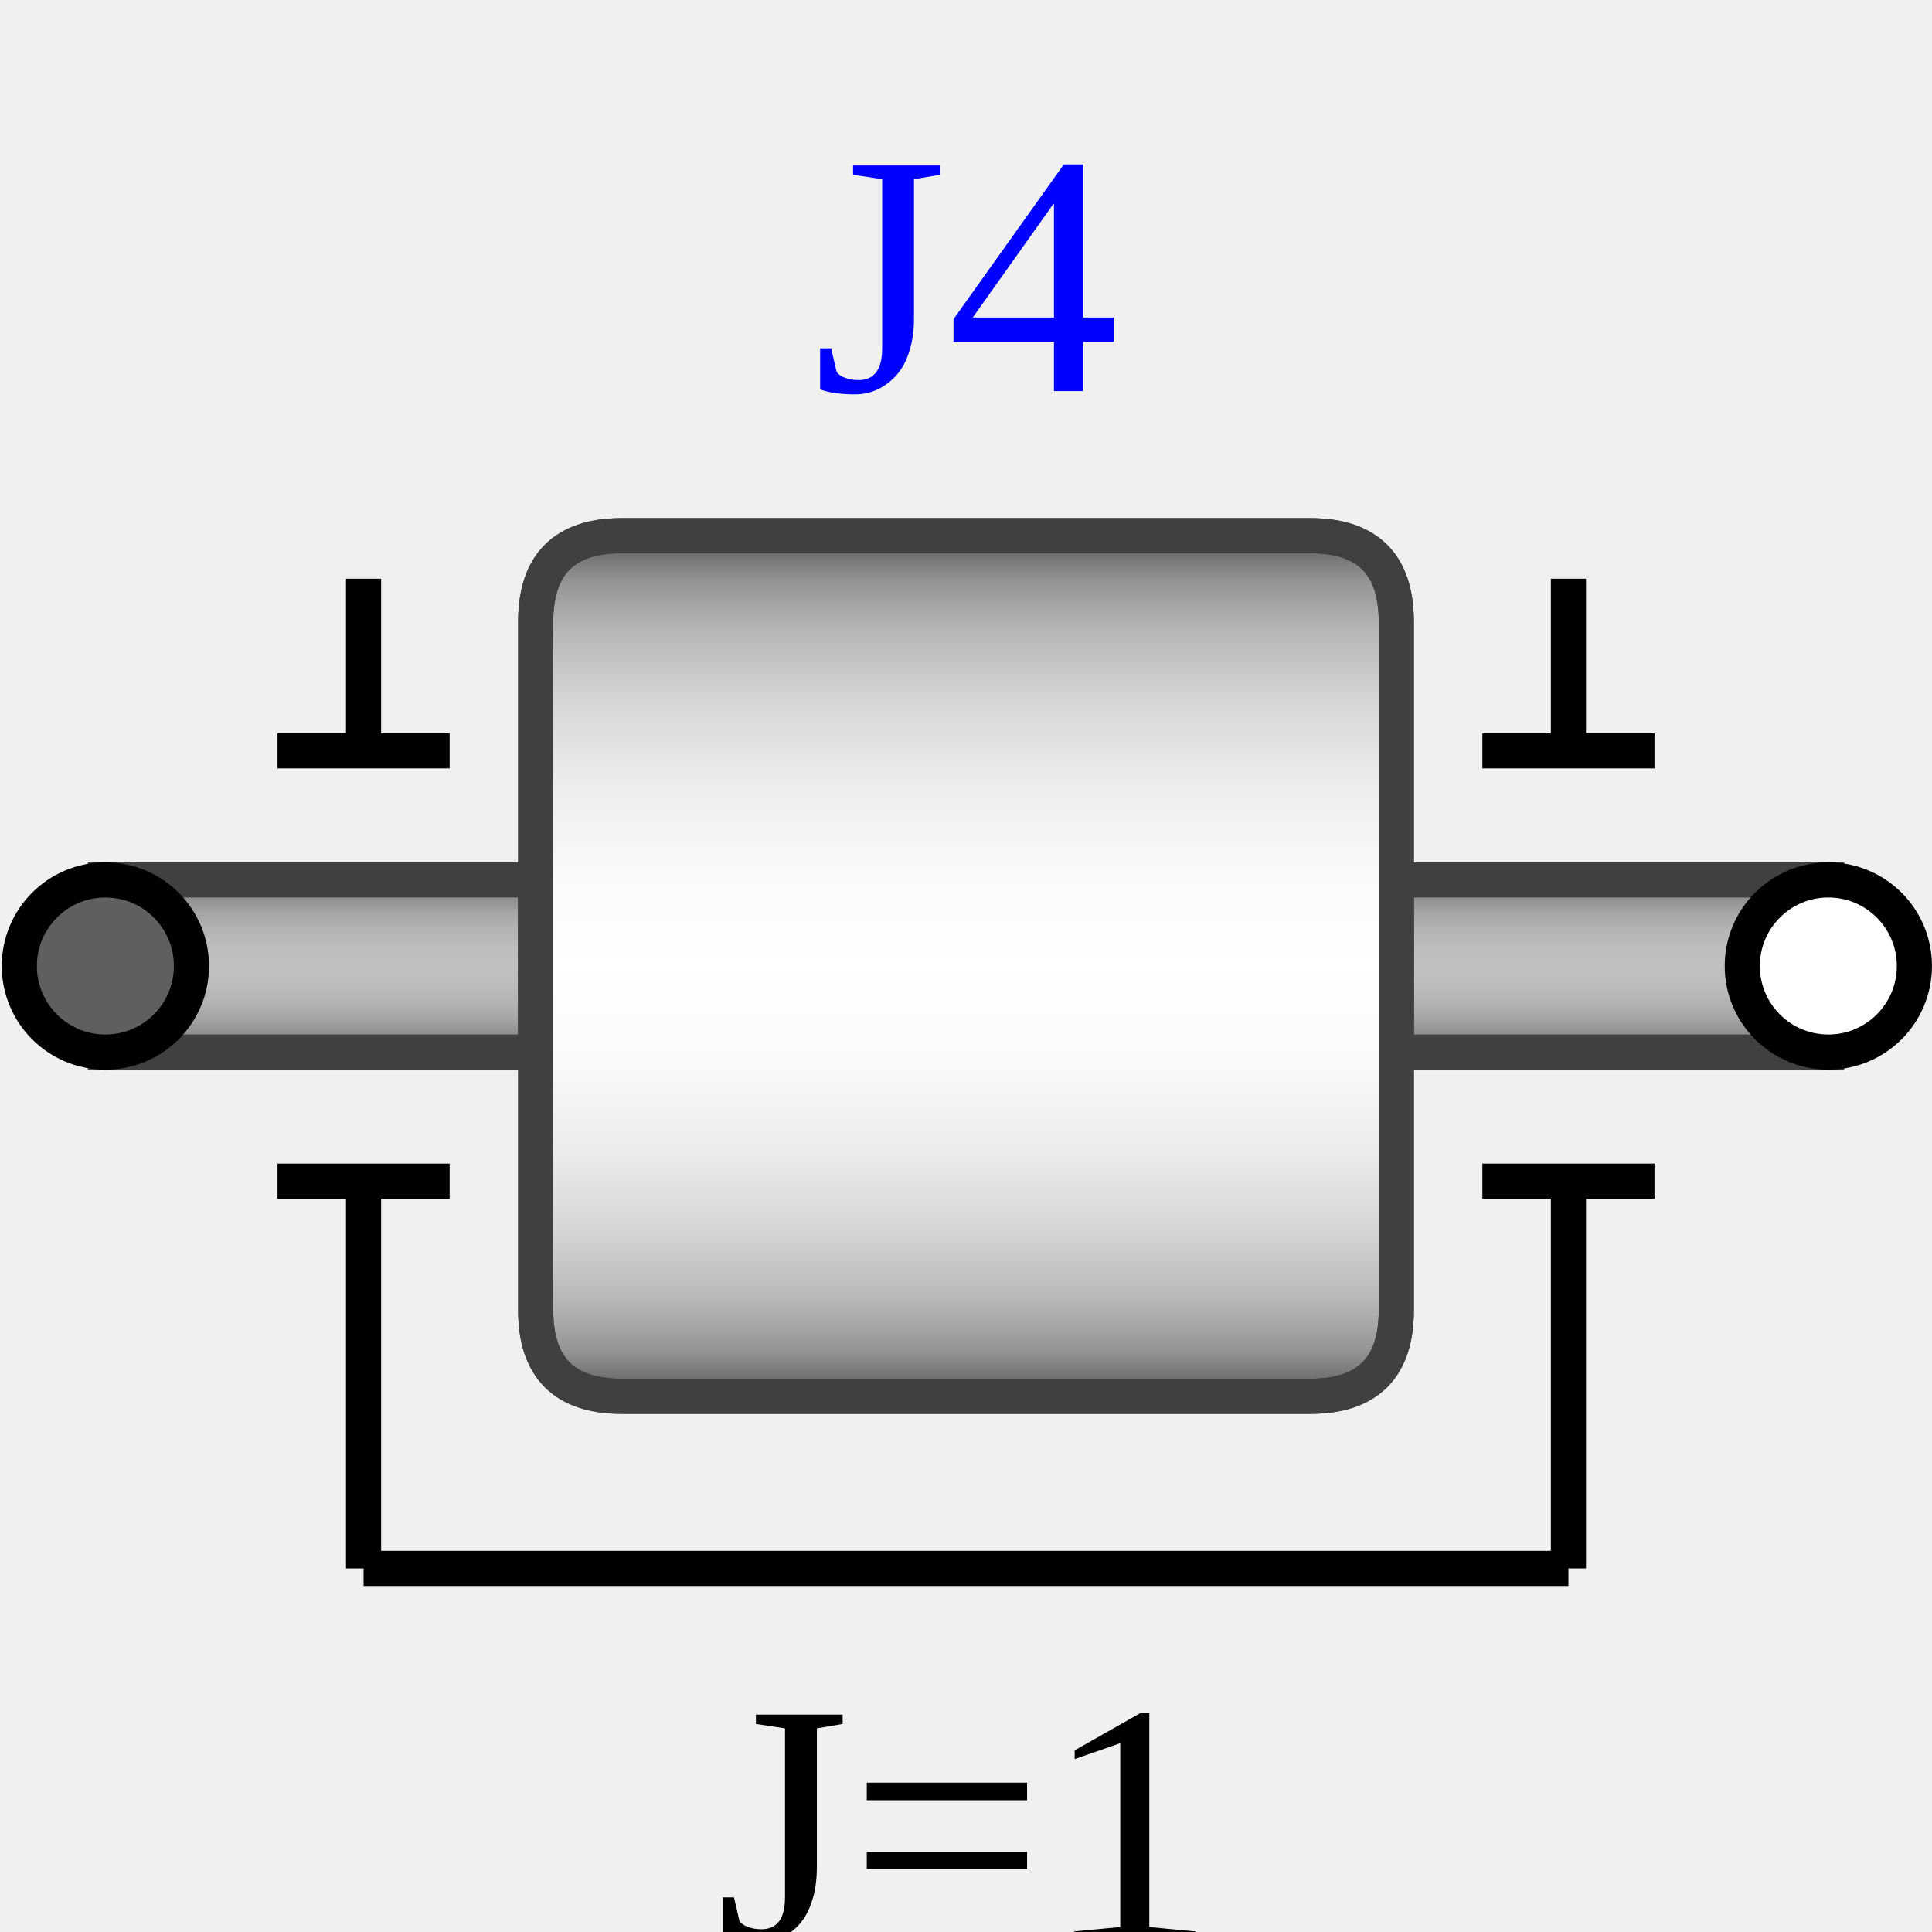
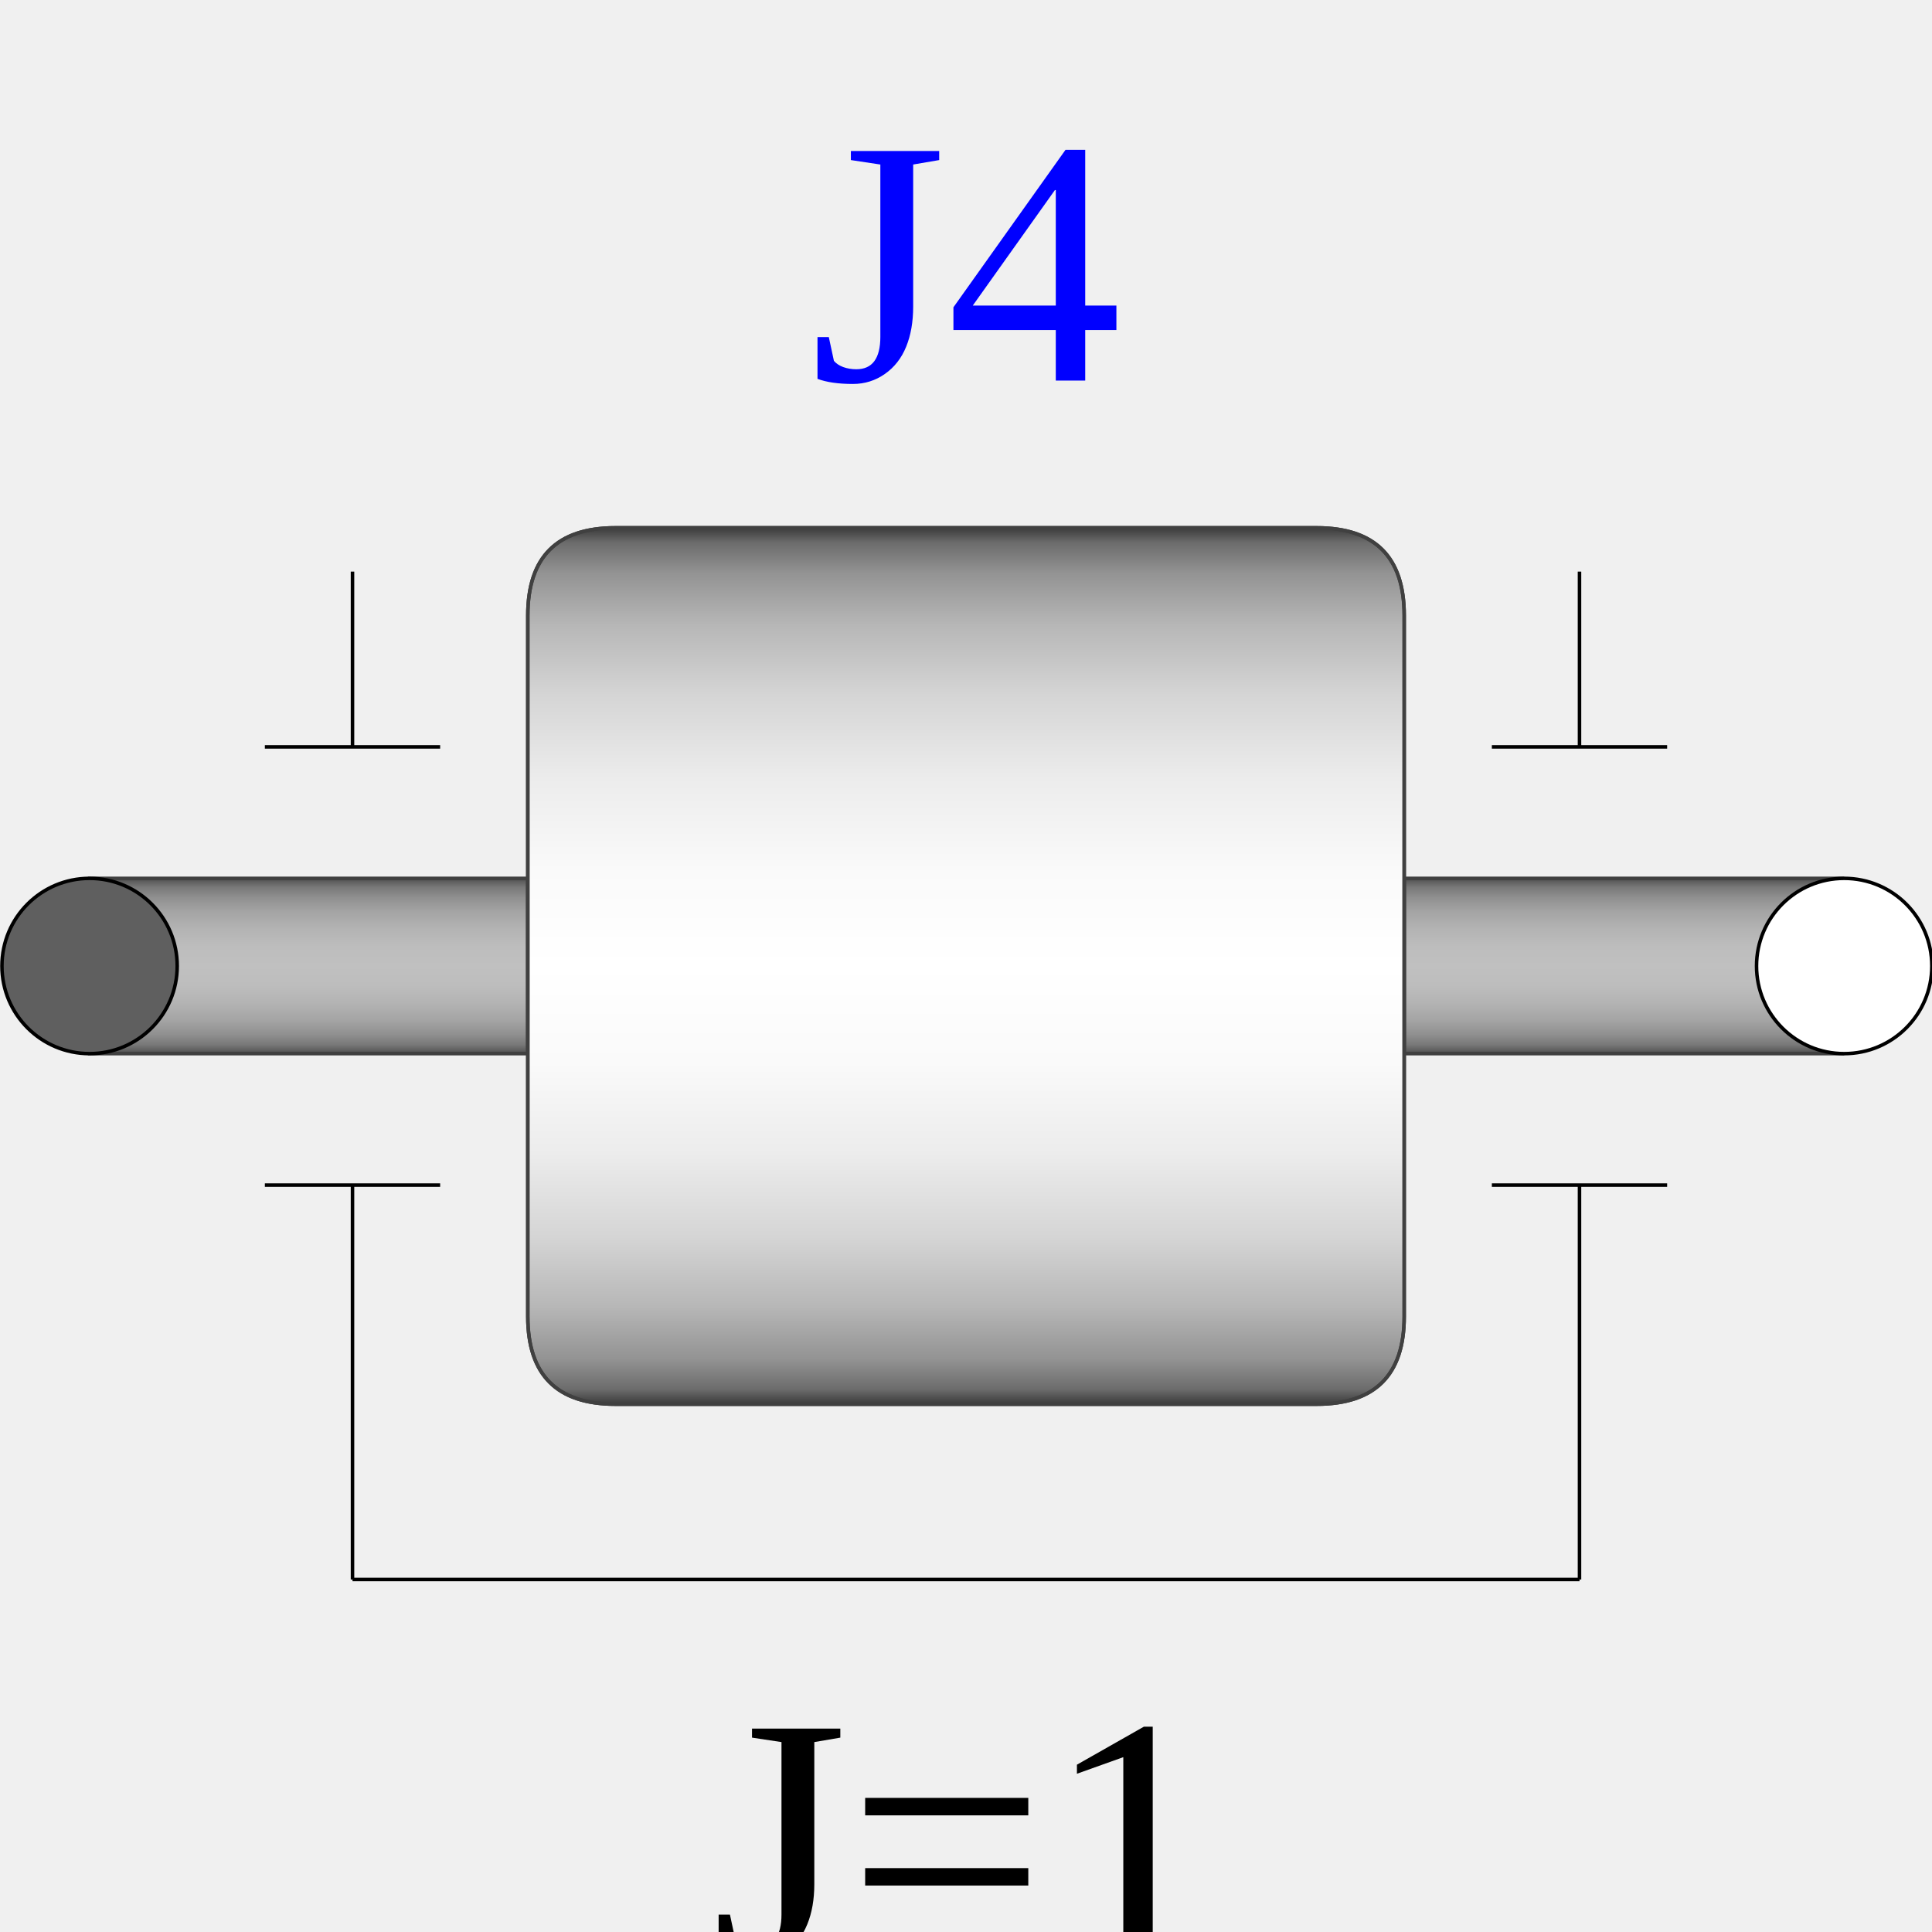
- <svg xmlns="http://www.w3.org/2000/svg" width="55.0" height="55.0" viewBox="-2.5 -2.5 55.0 55.0" version="1.1" preserveAspectRatio="none">
-   <path d="M0.5,22.55 L12.75,22.55 L12.75,27.45 L0.5,27.45 Z" style="stroke:#404040; fill:url(#fb40404040c0c0c0);" />
-   <path d="M37.25,22.55 L49.5,22.55 L49.5,27.45 L37.25,27.45 Z" style="stroke:#404040; fill:url(#fb40404040c0c0c0);" />
-   <path d="M5.4,31.125 L10.3,31.125" style="stroke:#000000; fill:none;" />
-   <path d="M39.7,31.125 L44.6,31.125" style="stroke:#000000; fill:none;" />
-   <path d="M7.85,31.125 L7.85,42.15" style="stroke:#000000; fill:none;" />
-   <path d="M42.15,31.125 L42.15,42.15" style="stroke:#000000; fill:none;" />
-   <path d="M5.4,18.875 L10.3,18.875" style="stroke:#000000; fill:none;" />
-   <path d="M39.7,18.875 L44.6,18.875" style="stroke:#000000; fill:none;" />
-   <path d="M7.85,13.975 L7.85,18.875" style="stroke:#000000; fill:none;" />
-   <path d="M42.15,13.975 L42.15,18.875" style="stroke:#000000; fill:none;" />
-   <path d="M7.85,42.15 L42.15,42.15" style="stroke:#000000; fill:none;" />
-   <path d="M12.75,15.2 Q12.75,12.75 15.2,12.75 Q25.0,12.75 34.8,12.75 Q37.25,12.75 37.25,15.2 Q37.25,25.0 37.25,34.8 Q37.25,37.25 34.8,37.25 Q25.0,37.25 15.2,37.25 Q12.75,37.25 12.75,34.8 Q12.75,25.0 12.75,15.2 Z" style="stroke:#404040; fill:url(#fb40404040ffffff);" />
-   <text x="25.0" y="5.4" dy=".33em" style="fill:#0000ff; text-anchor:middle; font-size:9.8px;">J4</text>
-   <text x="25.0" y="49.5" dy=".33em" style="fill:#000000; text-anchor:middle; font-size:9.8px;">J=1</text>
-   <path d="M12.75,15.2 Q12.75,12.75 15.2,12.75 Q25.0,12.75 34.8,12.75 Q37.25,12.75 37.25,15.2 Q37.25,25.0 37.25,34.8 Q37.25,37.25 34.8,37.25 Q25.0,37.25 15.2,37.25 Q12.75,37.25 12.75,34.8 Q12.75,25.0 12.75,15.2 Z" style="stroke:#404040; fill:none;" />
+ <svg xmlns="http://www.w3.org/2000/svg" width="550.0" height="550.0" viewBox="-25.0 -25.0 550.0 550.0" version="1.1" preserveAspectRatio="none">
+   <path d="M0.5,225.05 L125.25,225.05 L125.25,274.95 L0.5,274.95 Z" style="stroke:#404040; fill:url(#fb40404040c0c0c0);" />
+   <path d="M374.75,225.05 L499.5,225.05 L499.5,274.95 L374.75,274.95 Z" style="stroke:#404040; fill:url(#fb40404040c0c0c0);" />
+   <path d="M50.4,312.375 L100.3,312.375" style="stroke:#000000; fill:none;" />
+   <path d="M399.7,312.375 L449.6,312.375" style="stroke:#000000; fill:none;" />
+   <path d="M75.35,312.375 L75.35,424.65" style="stroke:#000000; fill:none;" />
+   <path d="M424.65,312.375 L424.65,424.65" style="stroke:#000000; fill:none;" />
+   <path d="M50.4,187.625 L100.3,187.625" style="stroke:#000000; fill:none;" />
+   <path d="M399.7,187.625 L449.6,187.625" style="stroke:#000000; fill:none;" />
+   <path d="M75.35,137.725 L75.35,187.625" style="stroke:#000000; fill:none;" />
+   <path d="M424.65,137.725 L424.65,187.625" style="stroke:#000000; fill:none;" />
+   <path d="M75.35,424.65 L424.65,424.65" style="stroke:#000000; fill:none;" />
+   <path d="M125.25,150.2 Q125.25,125.25 150.2,125.25 Q250.0,125.25 349.8,125.25 Q374.75,125.25 374.75,150.2 Q374.75,250.0 374.75,349.8 Q374.75,374.75 349.8,374.75 Q250.0,374.75 150.2,374.75 Q125.25,374.75 125.25,349.8 Q125.25,250.0 125.25,150.2 Z" style="stroke:#404040; fill:url(#fb40404040ffffff);" />
+   <text x="250.0" y="50.4" dy=".33em" style="fill:#0000ff; text-anchor:middle; font-size:99.8px;">J4</text>
+   <text x="250.0" y="499.5" dy=".33em" style="fill:#000000; text-anchor:middle; font-size:99.8px;">J=1</text>
+   <path d="M125.25,150.2 Q125.25,125.25 150.2,125.25 Q250.0,125.25 349.8,125.25 Q374.75,125.25 374.75,150.2 Q374.75,250.0 374.75,349.8 Q374.75,374.75 349.8,374.75 Q250.0,374.75 150.2,374.75 Q125.25,374.75 125.25,349.8 Q125.25,250.0 125.25,150.2 Z" style="stroke:#404040; fill:none;" />
  <g class="Port">
-     <ellipse cx="0.5" cy="25.0" rx="2.45" ry="2.45" style="stroke:#000000; fill:#5f5f5f;" />
+     <ellipse cx="0.5" cy="250.0" rx="24.95" ry="24.95" style="stroke:#000000; fill:#5f5f5f;" />
  </g>
  <g class="Port">
-     <ellipse cx="49.549" cy="25.0" rx="2.45" ry="2.45" style="stroke:#000000; fill:#ffffff;" />
+     <ellipse cx="499.999" cy="250.0" rx="24.95" ry="24.95" style="stroke:#000000; fill:#ffffff;" />
  </g>
  <defs>
    <linearGradient id="fb40404040c0c0c0" x1="0%" y1="0%" x2="50%" y2="0%" spreadMethod="reflect" gradientTransform="rotate(90.0)">
      <stop offset="0%" stop-color="#404040" stop-opacity="1" />
      <stop offset="3%" stop-color="#5c5c5c" stop-opacity="1" />
      <stop offset="10%" stop-color="#787878" stop-opacity="1" />
      <stop offset="22%" stop-color="#909090" stop-opacity="1" />
      <stop offset="38%" stop-color="#a4a4a4" stop-opacity="1" />
      <stop offset="57%" stop-color="#b3b3b3" stop-opacity="1" />
      <stop offset="78%" stop-color="#bdbdbd" stop-opacity="1" />
      <stop offset="100%" stop-color="#c0c0c0" stop-opacity="1" />
    </linearGradient>
    <linearGradient id="fb40404040ffffff" x1="0%" y1="0%" x2="50%" y2="0%" spreadMethod="reflect" gradientTransform="rotate(90.0)">
      <stop offset="0%" stop-color="#404040" stop-opacity="1" />
      <stop offset="3%" stop-color="#6b6b6b" stop-opacity="1" />
      <stop offset="10%" stop-color="#939393" stop-opacity="1" />
      <stop offset="22%" stop-color="#b7b7b7" stop-opacity="1" />
      <stop offset="38%" stop-color="#d5d5d5" stop-opacity="1" />
      <stop offset="57%" stop-color="#ececec" stop-opacity="1" />
      <stop offset="78%" stop-color="#fafafa" stop-opacity="1" />
      <stop offset="100%" stop-color="#ffffff" stop-opacity="1" />
    </linearGradient>
  </defs>
</svg>
